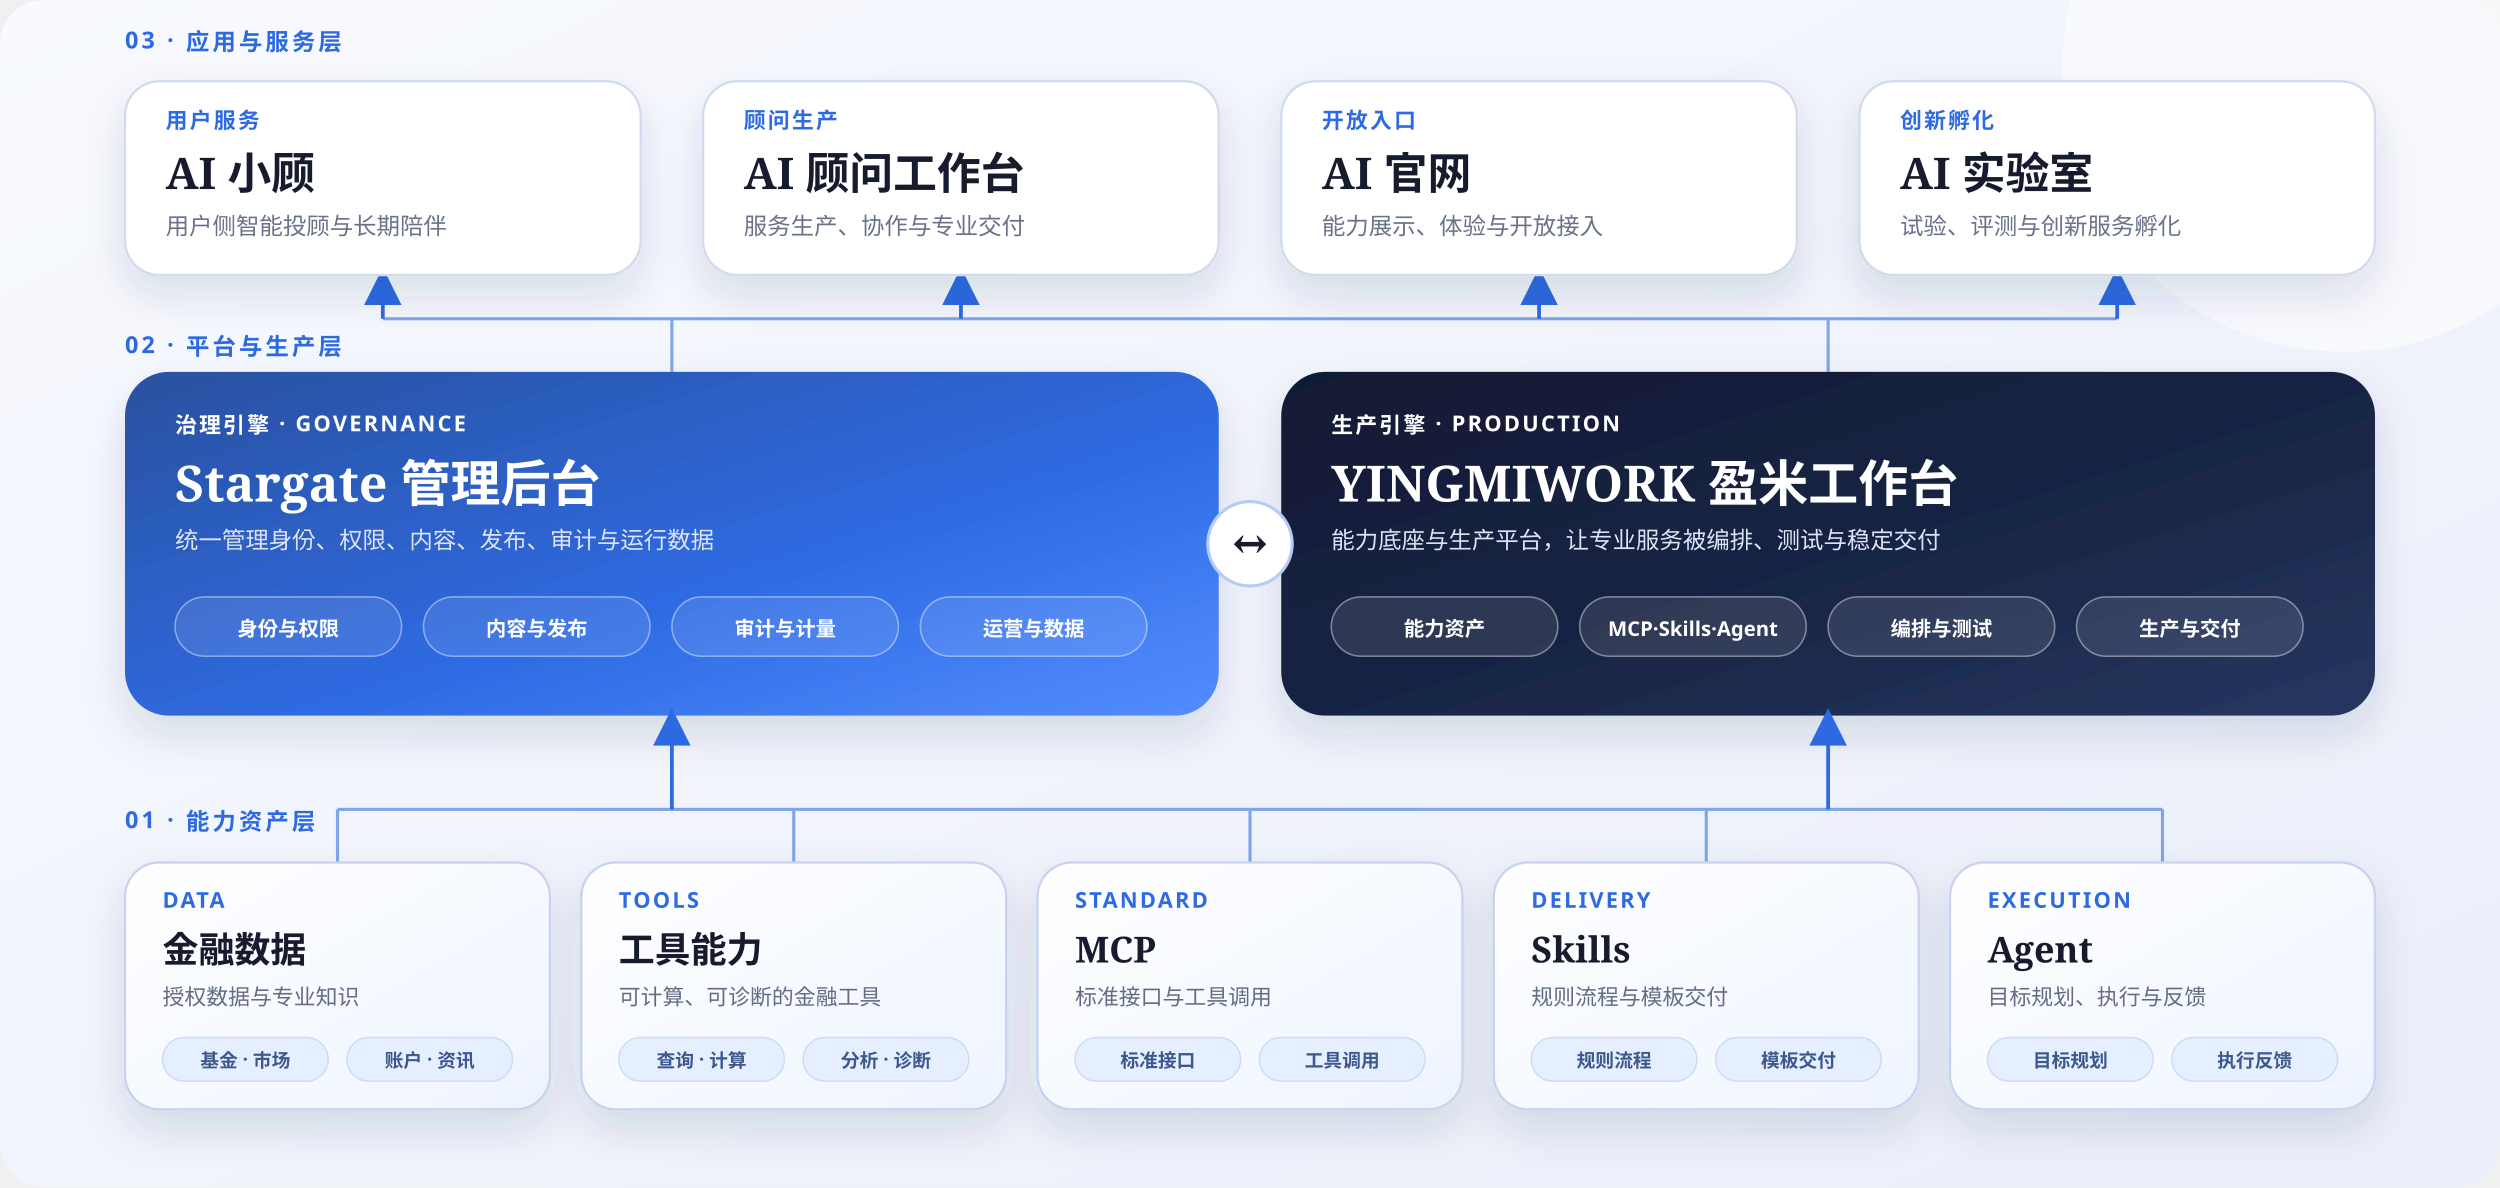
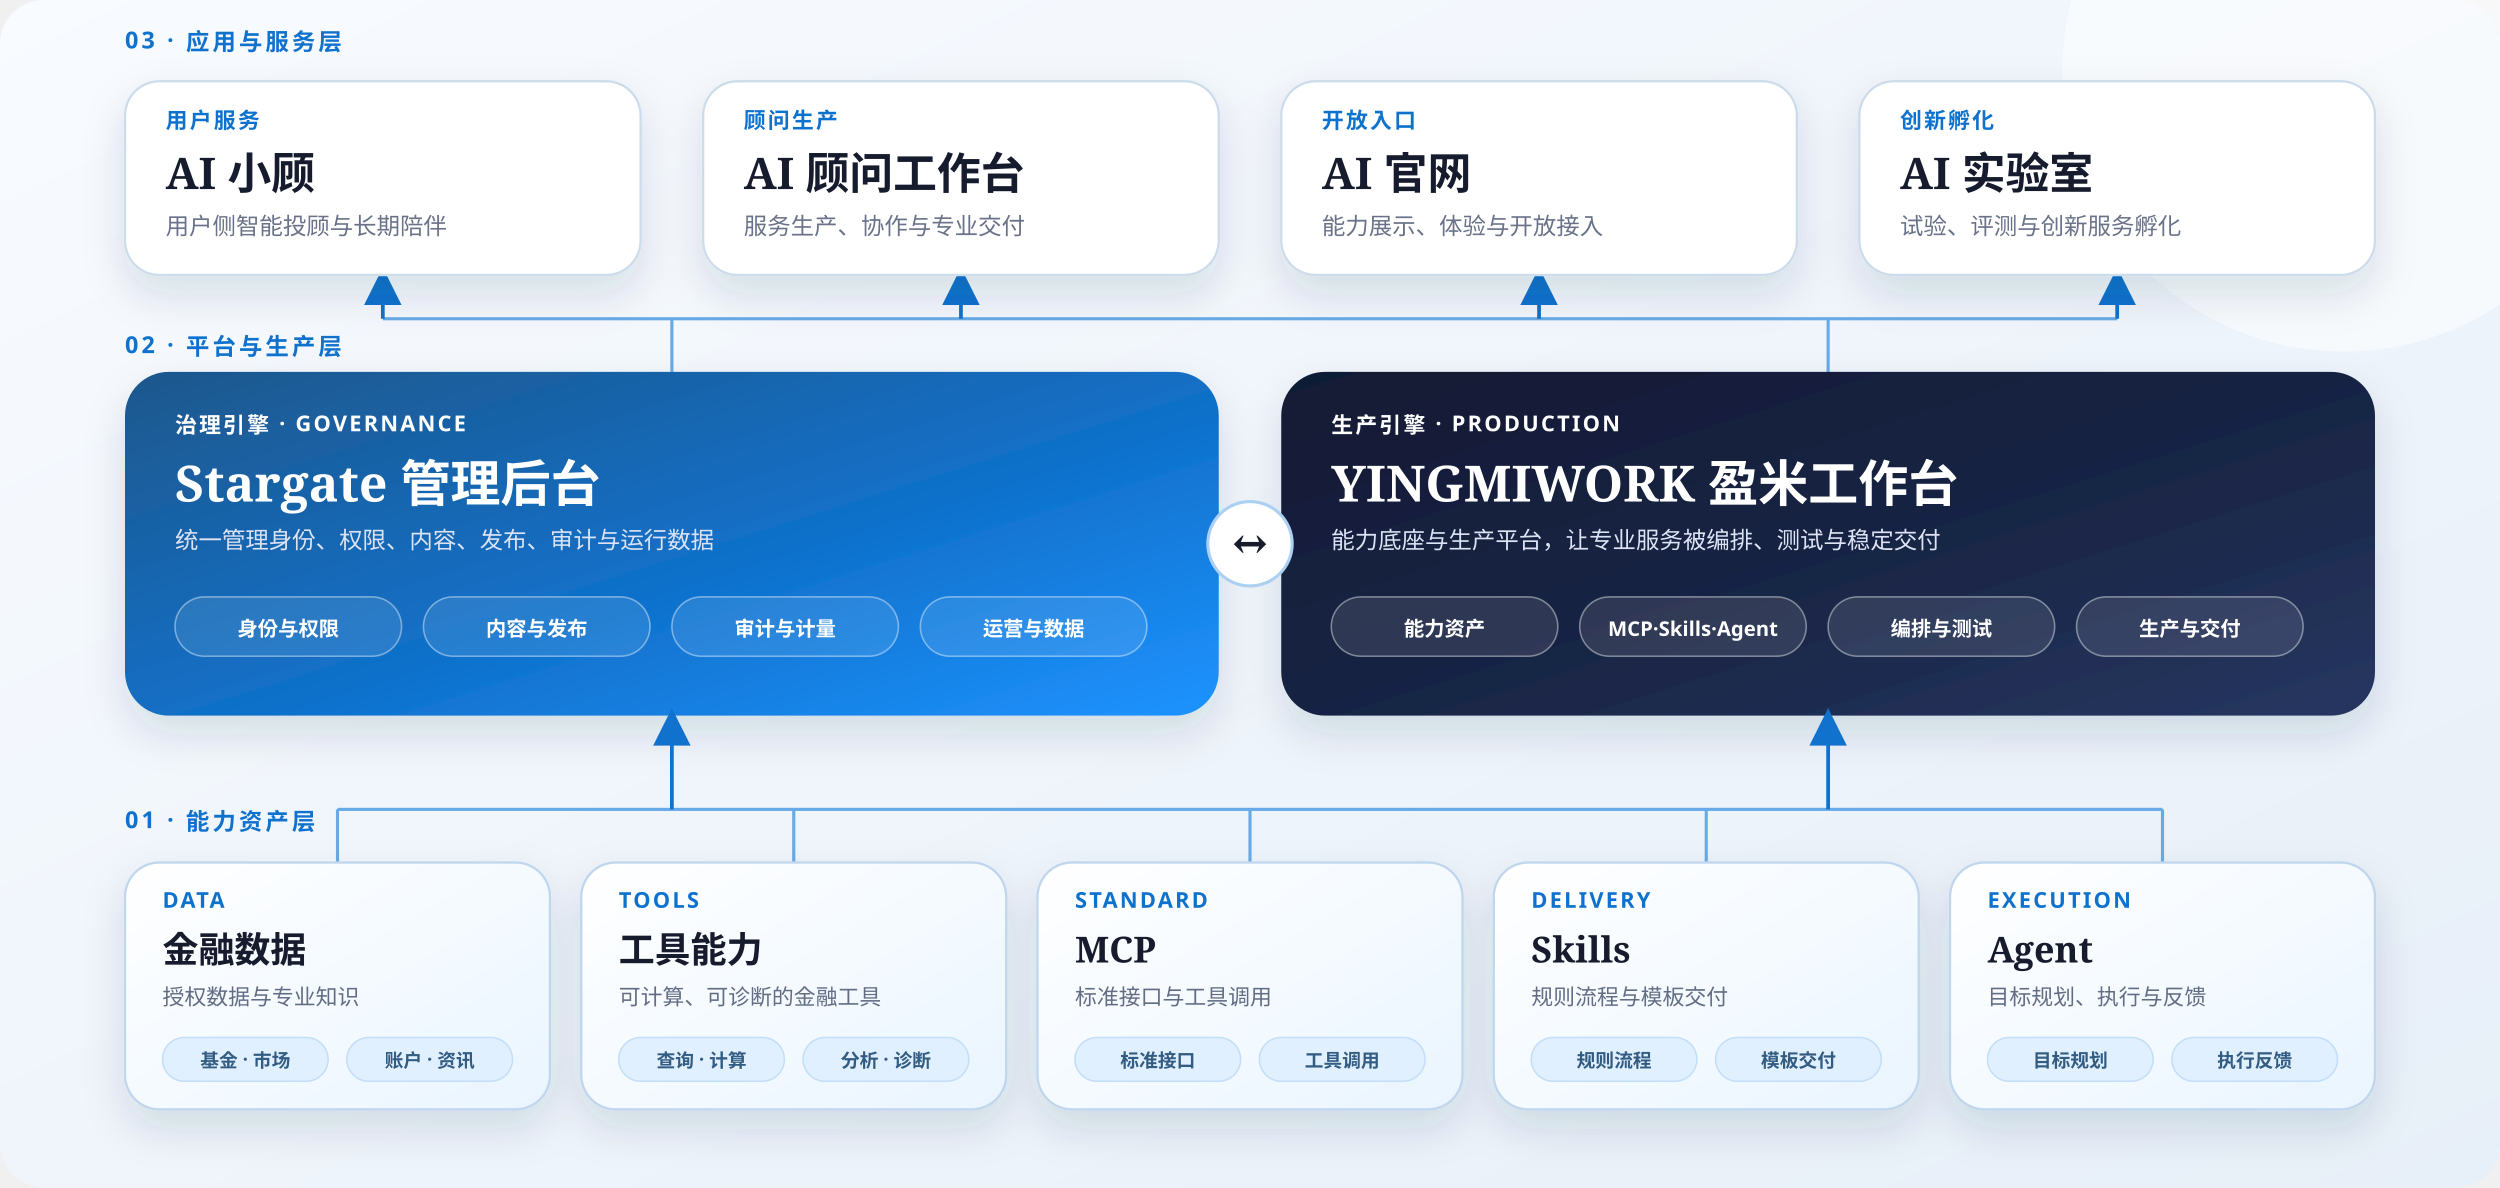
<svg xmlns="http://www.w3.org/2000/svg" width="1600" height="760" viewBox="0 0 1600 760" role="img" aria-labelledby="title desc">
  <defs>
    <linearGradient id="canvas" x1="0" y1="0" x2="1" y2="1">
-       <stop stop-color="#f8faff" />
-       <stop offset="1" stop-color="#eaeef9" />
+       <stop stop-color="#f8fbff" />
+       <stop offset="1" stop-color="#e7eff8" />
    </linearGradient>
    <linearGradient id="stargate" x1="0" y1="0" x2="1" y2="1">
-       <stop stop-color="#2c519f" />
-       <stop offset=".58" stop-color="#2d6ae2" />
-       <stop offset="1" stop-color="#538dff" />
+       <stop stop-color="#1f578c" />
+       <stop offset=".58" stop-color="#1072cd" />
+       <stop offset="1" stop-color="#1e93ff" />
    </linearGradient>
    <linearGradient id="yingmiwork" x1="0" y1="0" x2="1" y2="1">
      <stop stop-color="#111a33" />
      <stop offset=".55" stop-color="#192545" />
      <stop offset="1" stop-color="#273761" />
    </linearGradient>
    <linearGradient id="asset" x1="0" y1="0" x2="1" y2="1">
      <stop stop-color="#ffffff" />
-       <stop offset="1" stop-color="#eef4ff" />
+       <stop offset="1" stop-color="#eaf5ff" />
    </linearGradient>
    <filter id="shadow" x="-15%" y="-25%" width="130%" height="160%">
-       <feDropShadow dx="0" dy="12" stdDeviation="13" flood-color="#1d3052" flood-opacity=".13" />
+       <feDropShadow dx="0" dy="12" stdDeviation="13" flood-color="#16324b" flood-opacity=".13" />
    </filter>
    <marker id="arrow" markerWidth="10" markerHeight="10" refX="8" refY="5" orient="auto" markerUnits="strokeWidth">
-       <path d="M0 0L10 5L0 10Z" fill="#2d6ae2" />
+       <path d="M0 0L10 5L0 10Z" fill="#1072cd" />
    </marker>
    <style>
      text{font-family:"Songti SC","STSong","SimSun",serif;fill:#171c2d}
-       .layer{font:800 15px/1 "PingFang SC","Microsoft YaHei",sans-serif;letter-spacing:.13em;fill:#2d6ae2}
+       .layer{font:800 15px/1 "PingFang SC","Microsoft YaHei",sans-serif;letter-spacing:.13em;fill:#1072cd}
      .overline{font:800 14px/1 "PingFang SC","Microsoft YaHei",sans-serif;letter-spacing:.1em}
      .appTitle{font-size:28px;font-weight:700}.appBody{font:500 15px/1.45 "PingFang SC","Microsoft YaHei",sans-serif;fill:#697288}
      .coreTitle{font-size:32px;font-weight:700}.coreBody{font:500 15px/1.45 "PingFang SC","Microsoft YaHei",sans-serif}
      .assetTitle{font-size:23px;font-weight:700}.assetBody{font:500 14px/1.45 "PingFang SC","Microsoft YaHei",sans-serif;fill:#626d84}
-       .onDark{fill:#fff}.softOnDark{fill:#dce3f5}.purple{fill:#2d6ae2}.navy{fill:#23365f}
-       .appCard{fill:#fff;stroke:#d2dbed;stroke-width:1.5}.assetCard{fill:url(#asset);stroke:#c7d3ef;stroke-width:1.5}
-       .pillLight{fill:#e6efff;stroke:#cddcf9}.pillDark{fill:#fff;fill-opacity:.1;stroke:#fff;stroke-opacity:.42}
-       .pillText{font:700 13px/1 "PingFang SC","Microsoft YaHei",sans-serif;fill:#2e5298}.pillTextDark{font:700 13px/1 "PingFang SC","Microsoft YaHei",sans-serif;fill:#fff}
-       .assetPill{font:700 12px/1 "PingFang SC","Microsoft YaHei",sans-serif;fill:#3e598c}
-       .bus{fill:none;stroke:#81a5eb;stroke-width:2}.flow{fill:none;stroke:#2d6ae2;stroke-width:2.4;marker-end:url(#arrow)}
+       .onDark{fill:#fff}.softOnDark{fill:#dce3f5}.purple{fill:#1072cd}.navy{fill:#23365f}
+       .appCard{fill:#fff;stroke:#cddceb;stroke-width:1.5}.assetCard{fill:url(#asset);stroke:#c0d6ed;stroke-width:1.5}
+       .pillLight{fill:#e1f0ff;stroke:#c3def8}.pillDark{fill:#fff;fill-opacity:.1;stroke:#fff;stroke-opacity:.42}
+       .pillText{font:700 13px/1 "PingFang SC","Microsoft YaHei",sans-serif;fill:#225788}.pillTextDark{font:700 13px/1 "PingFang SC","Microsoft YaHei",sans-serif;fill:#fff}
+       .assetPill{font:700 12px/1 "PingFang SC","Microsoft YaHei",sans-serif;fill:#335c82}
+       .bus{fill:none;stroke:#67aae7;stroke-width:2}.flow{fill:none;stroke:#1072cd;stroke-width:2.4;marker-end:url(#arrow)}
    </style>
  </defs>
  <rect width="1600" height="760" rx="28" fill="url(#canvas)" />
  <circle cx="1500" cy="45" r="180" fill="#fff" opacity=".52" />
  <text x="80" y="31" class="layer">03 · 应用与服务层</text>
  <path d="M245 204H1355" class="bus" />
  <path d="M245 204V176" class="flow" />
  <path d="M615 204V176" class="flow" />
  <path d="M985 204V176" class="flow" />
  <path d="M1355 204V176" class="flow" />
  <path d="M430 238V204" class="bus" />
  <path d="M1170 238V204" class="bus" />
  <g filter="url(#shadow)">
    <g>
      <rect x="80" y="52" width="330" height="124" rx="22" class="appCard" />
      <text x="106" y="82" class="overline purple">用户服务</text>
      <text x="106" y="121" class="appTitle">AI 小顾</text>
      <text x="106" y="150" class="appBody">用户侧智能投顾与长期陪伴</text>
    </g>
    <g>
      <rect x="450" y="52" width="330" height="124" rx="22" class="appCard" />
      <text x="476" y="82" class="overline purple">顾问生产</text>
      <text x="476" y="121" class="appTitle">AI 顾问工作台</text>
      <text x="476" y="150" class="appBody">服务生产、协作与专业交付</text>
    </g>
    <g>
      <rect x="820" y="52" width="330" height="124" rx="22" class="appCard" />
      <text x="846" y="82" class="overline purple">开放入口</text>
      <text x="846" y="121" class="appTitle">AI 官网</text>
      <text x="846" y="150" class="appBody">能力展示、体验与开放接入</text>
    </g>
    <g>
      <rect x="1190" y="52" width="330" height="124" rx="22" class="appCard" />
      <text x="1216" y="82" class="overline purple">创新孵化</text>
      <text x="1216" y="121" class="appTitle">AI 实验室</text>
      <text x="1216" y="150" class="appBody">试验、评测与创新服务孵化</text>
    </g>
  </g>
  <text x="80" y="226" class="layer">02 · 平台与生产层</text>
  <g filter="url(#shadow)">
    <rect x="80" y="238" width="700" height="220" rx="28" fill="url(#stargate)" />
    <text x="112" y="277" class="overline onDark">治理引擎 · GOVERNANCE</text>
    <text x="112" y="321" class="coreTitle onDark">Stargate 管理后台</text>
    <text x="112" y="351" class="coreBody softOnDark">统一管理身份、权限、内容、发布、审计与运行数据</text>
    <g>
      <rect x="112" y="382" width="145" height="38" rx="19" class="pillDark" />
      <text x="184.5" y="407" text-anchor="middle" class="pillTextDark">身份与权限</text>
      <rect x="271" y="382" width="145" height="38" rx="19" class="pillDark" />
      <text x="343.5" y="407" text-anchor="middle" class="pillTextDark">内容与发布</text>
      <rect x="430" y="382" width="145" height="38" rx="19" class="pillDark" />
      <text x="502.5" y="407" text-anchor="middle" class="pillTextDark">审计与计量</text>
      <rect x="589" y="382" width="145" height="38" rx="19" class="pillDark" />
      <text x="661.5" y="407" text-anchor="middle" class="pillTextDark">运营与数据</text>
    </g>
    <rect x="820" y="238" width="700" height="220" rx="28" fill="url(#yingmiwork)" />
    <text x="852" y="277" class="overline onDark">生产引擎 · PRODUCTION</text>
    <text x="852" y="321" class="coreTitle onDark">YINGMIWORK 盈米工作台</text>
    <text x="852" y="351" class="coreBody softOnDark">能力底座与生产平台，让专业服务被编排、测试与稳定交付</text>
    <g>
      <rect x="852" y="382" width="145" height="38" rx="19" class="pillDark" />
      <text x="924.5" y="407" text-anchor="middle" class="pillTextDark">能力资产</text>
      <rect x="1011" y="382" width="145" height="38" rx="19" class="pillDark" />
      <text x="1083.5" y="407" text-anchor="middle" class="pillTextDark">MCP·Skills·Agent</text>
      <rect x="1170" y="382" width="145" height="38" rx="19" class="pillDark" />
      <text x="1242.5" y="407" text-anchor="middle" class="pillTextDark">编排与测试</text>
      <rect x="1329" y="382" width="145" height="38" rx="19" class="pillDark" />
      <text x="1401.5" y="407" text-anchor="middle" class="pillTextDark">生产与交付</text>
    </g>
  </g>
  <g>
-     <circle cx="800" cy="348" r="27" fill="#fff" stroke="#b7ccf4" stroke-width="2" />
-     <text x="800" y="357" text-anchor="middle" font-size="27" font-weight="700" fill="#2d6ae2">↔</text>
+     <circle cx="800" cy="348" r="27" fill="#fff" stroke="#abd0f2" stroke-width="2" />
+     <text x="800" y="357" text-anchor="middle" font-size="27" font-weight="700" fill="#1072cd">↔</text>
  </g>
  <text x="80" y="530" class="layer">01 · 能力资产层</text>
  <path d="M216 518H1384" class="bus" />
  <path d="M430 518V458" class="flow" />
  <path d="M1170 518V458" class="flow" />
  <path d="M216 552V518" class="bus" />
  <path d="M508 552V518" class="bus" />
  <path d="M800 552V518" class="bus" />
  <path d="M1092 552V518" class="bus" />
  <path d="M1384 552V518" class="bus" />
  <g filter="url(#shadow)">
    <g>
      <rect x="80" y="552" width="272" height="158" rx="22" class="assetCard" />
      <text x="104" y="581" class="overline purple">DATA</text>
      <text x="104" y="616" class="assetTitle">金融数据</text>
      <text x="104" y="643" class="assetBody">授权数据与专业知识</text>
      <rect x="104" y="664" width="106" height="28" rx="14" class="pillLight" />
      <text x="157" y="683" text-anchor="middle" class="assetPill">基金 · 市场</text>
      <rect x="222" y="664" width="106" height="28" rx="14" class="pillLight" />
      <text x="275" y="683" text-anchor="middle" class="assetPill">账户 · 资讯</text>
    </g>
    <g>
      <rect x="372" y="552" width="272" height="158" rx="22" class="assetCard" />
      <text x="396" y="581" class="overline purple">TOOLS</text>
      <text x="396" y="616" class="assetTitle">工具能力</text>
      <text x="396" y="643" class="assetBody">可计算、可诊断的金融工具</text>
      <rect x="396" y="664" width="106" height="28" rx="14" class="pillLight" />
      <text x="449" y="683" text-anchor="middle" class="assetPill">查询 · 计算</text>
      <rect x="514" y="664" width="106" height="28" rx="14" class="pillLight" />
      <text x="567" y="683" text-anchor="middle" class="assetPill">分析 · 诊断</text>
    </g>
    <g>
      <rect x="664" y="552" width="272" height="158" rx="22" class="assetCard" />
      <text x="688" y="581" class="overline purple">STANDARD</text>
      <text x="688" y="616" class="assetTitle">MCP</text>
      <text x="688" y="643" class="assetBody">标准接口与工具调用</text>
      <rect x="688" y="664" width="106" height="28" rx="14" class="pillLight" />
      <text x="741" y="683" text-anchor="middle" class="assetPill">标准接口</text>
      <rect x="806" y="664" width="106" height="28" rx="14" class="pillLight" />
      <text x="859" y="683" text-anchor="middle" class="assetPill">工具调用</text>
    </g>
    <g>
      <rect x="956" y="552" width="272" height="158" rx="22" class="assetCard" />
      <text x="980" y="581" class="overline purple">DELIVERY</text>
      <text x="980" y="616" class="assetTitle">Skills</text>
      <text x="980" y="643" class="assetBody">规则流程与模板交付</text>
      <rect x="980" y="664" width="106" height="28" rx="14" class="pillLight" />
      <text x="1033" y="683" text-anchor="middle" class="assetPill">规则流程</text>
      <rect x="1098" y="664" width="106" height="28" rx="14" class="pillLight" />
      <text x="1151" y="683" text-anchor="middle" class="assetPill">模板交付</text>
    </g>
    <g>
      <rect x="1248" y="552" width="272" height="158" rx="22" class="assetCard" />
      <text x="1272" y="581" class="overline purple">EXECUTION</text>
      <text x="1272" y="616" class="assetTitle">Agent</text>
      <text x="1272" y="643" class="assetBody">目标规划、执行与反馈</text>
      <rect x="1272" y="664" width="106" height="28" rx="14" class="pillLight" />
      <text x="1325" y="683" text-anchor="middle" class="assetPill">目标规划</text>
      <rect x="1390" y="664" width="106" height="28" rx="14" class="pillLight" />
      <text x="1443" y="683" text-anchor="middle" class="assetPill">执行反馈</text>
    </g>
  </g>
</svg>
